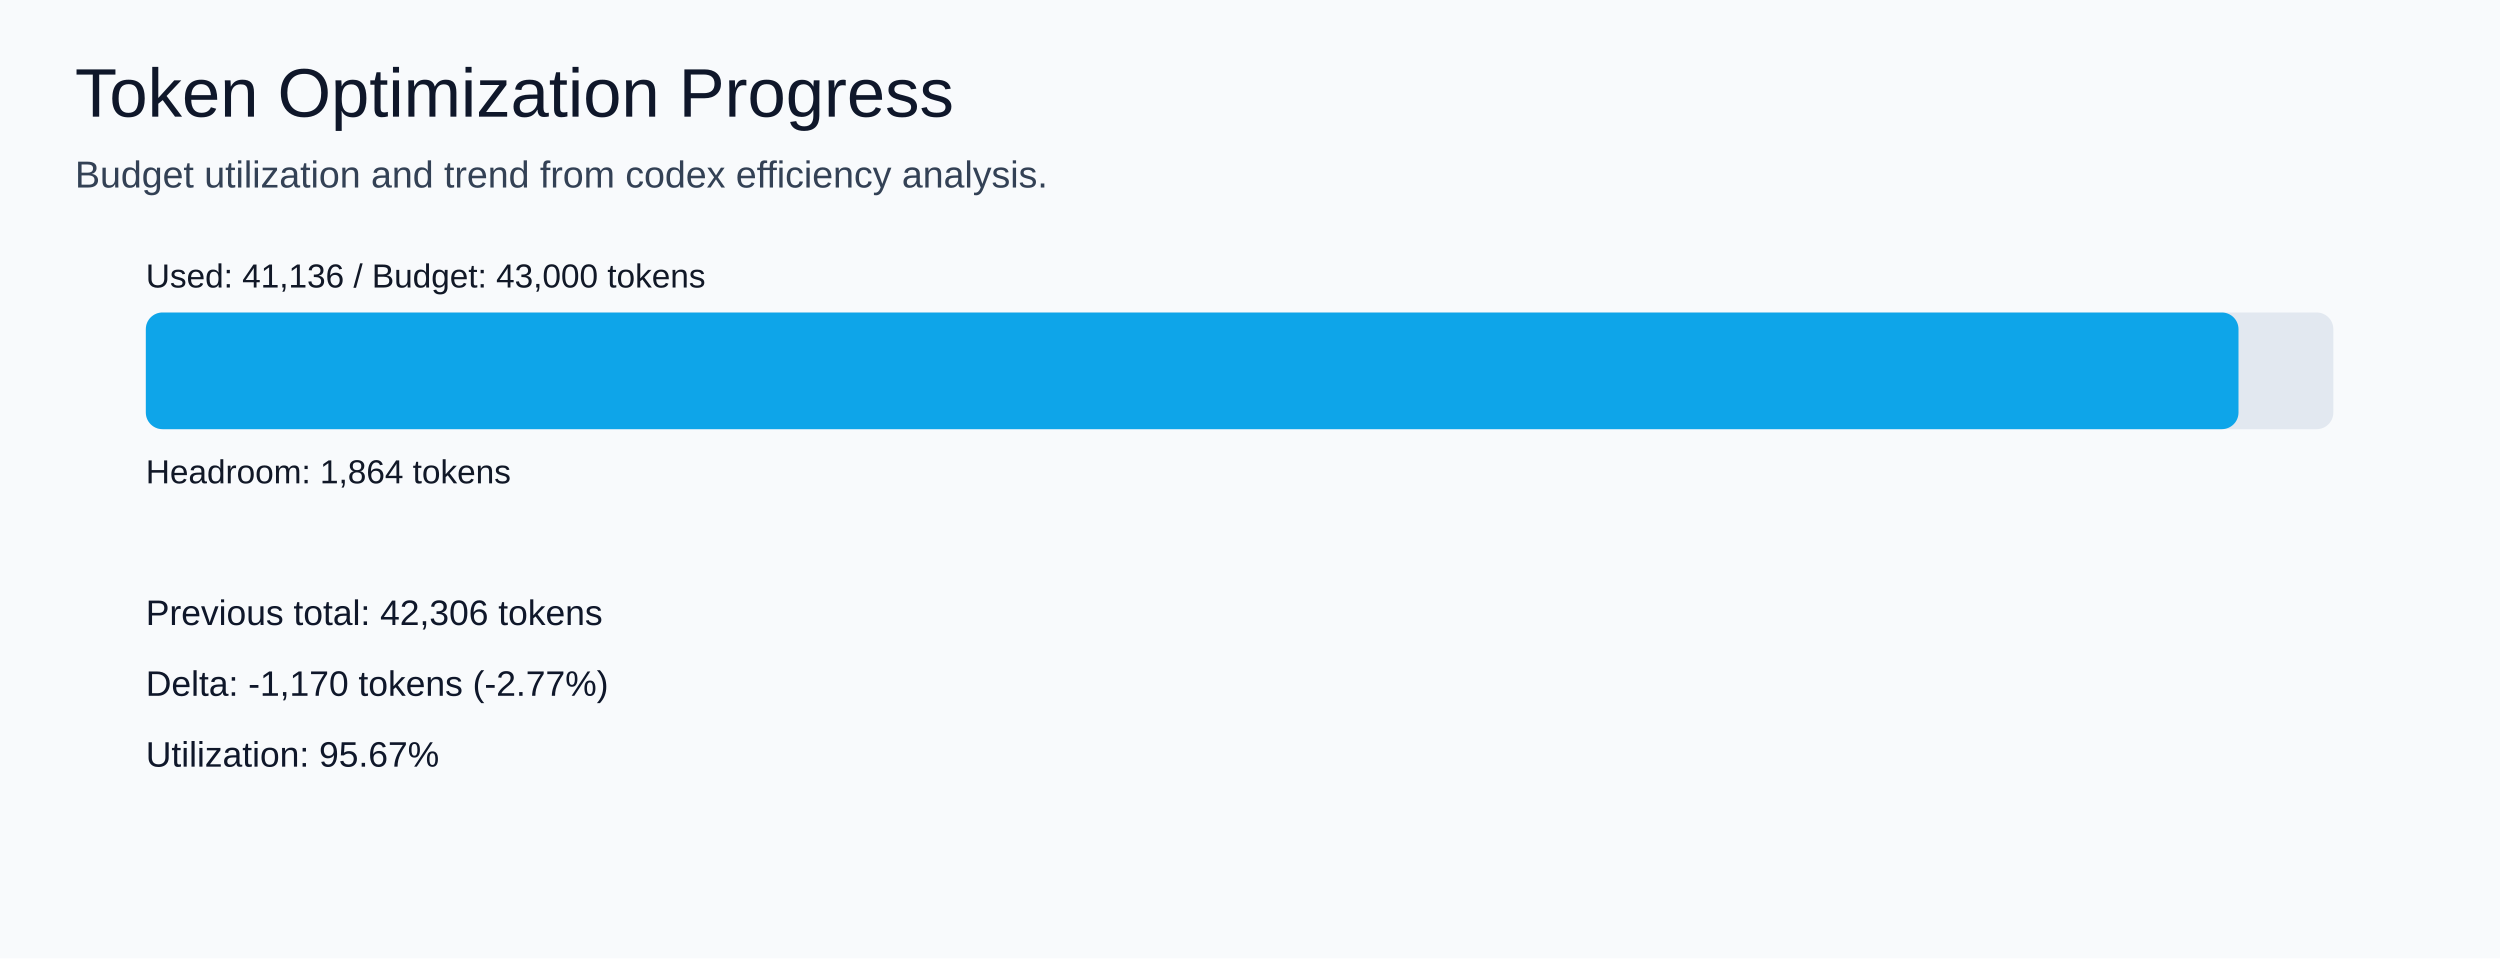
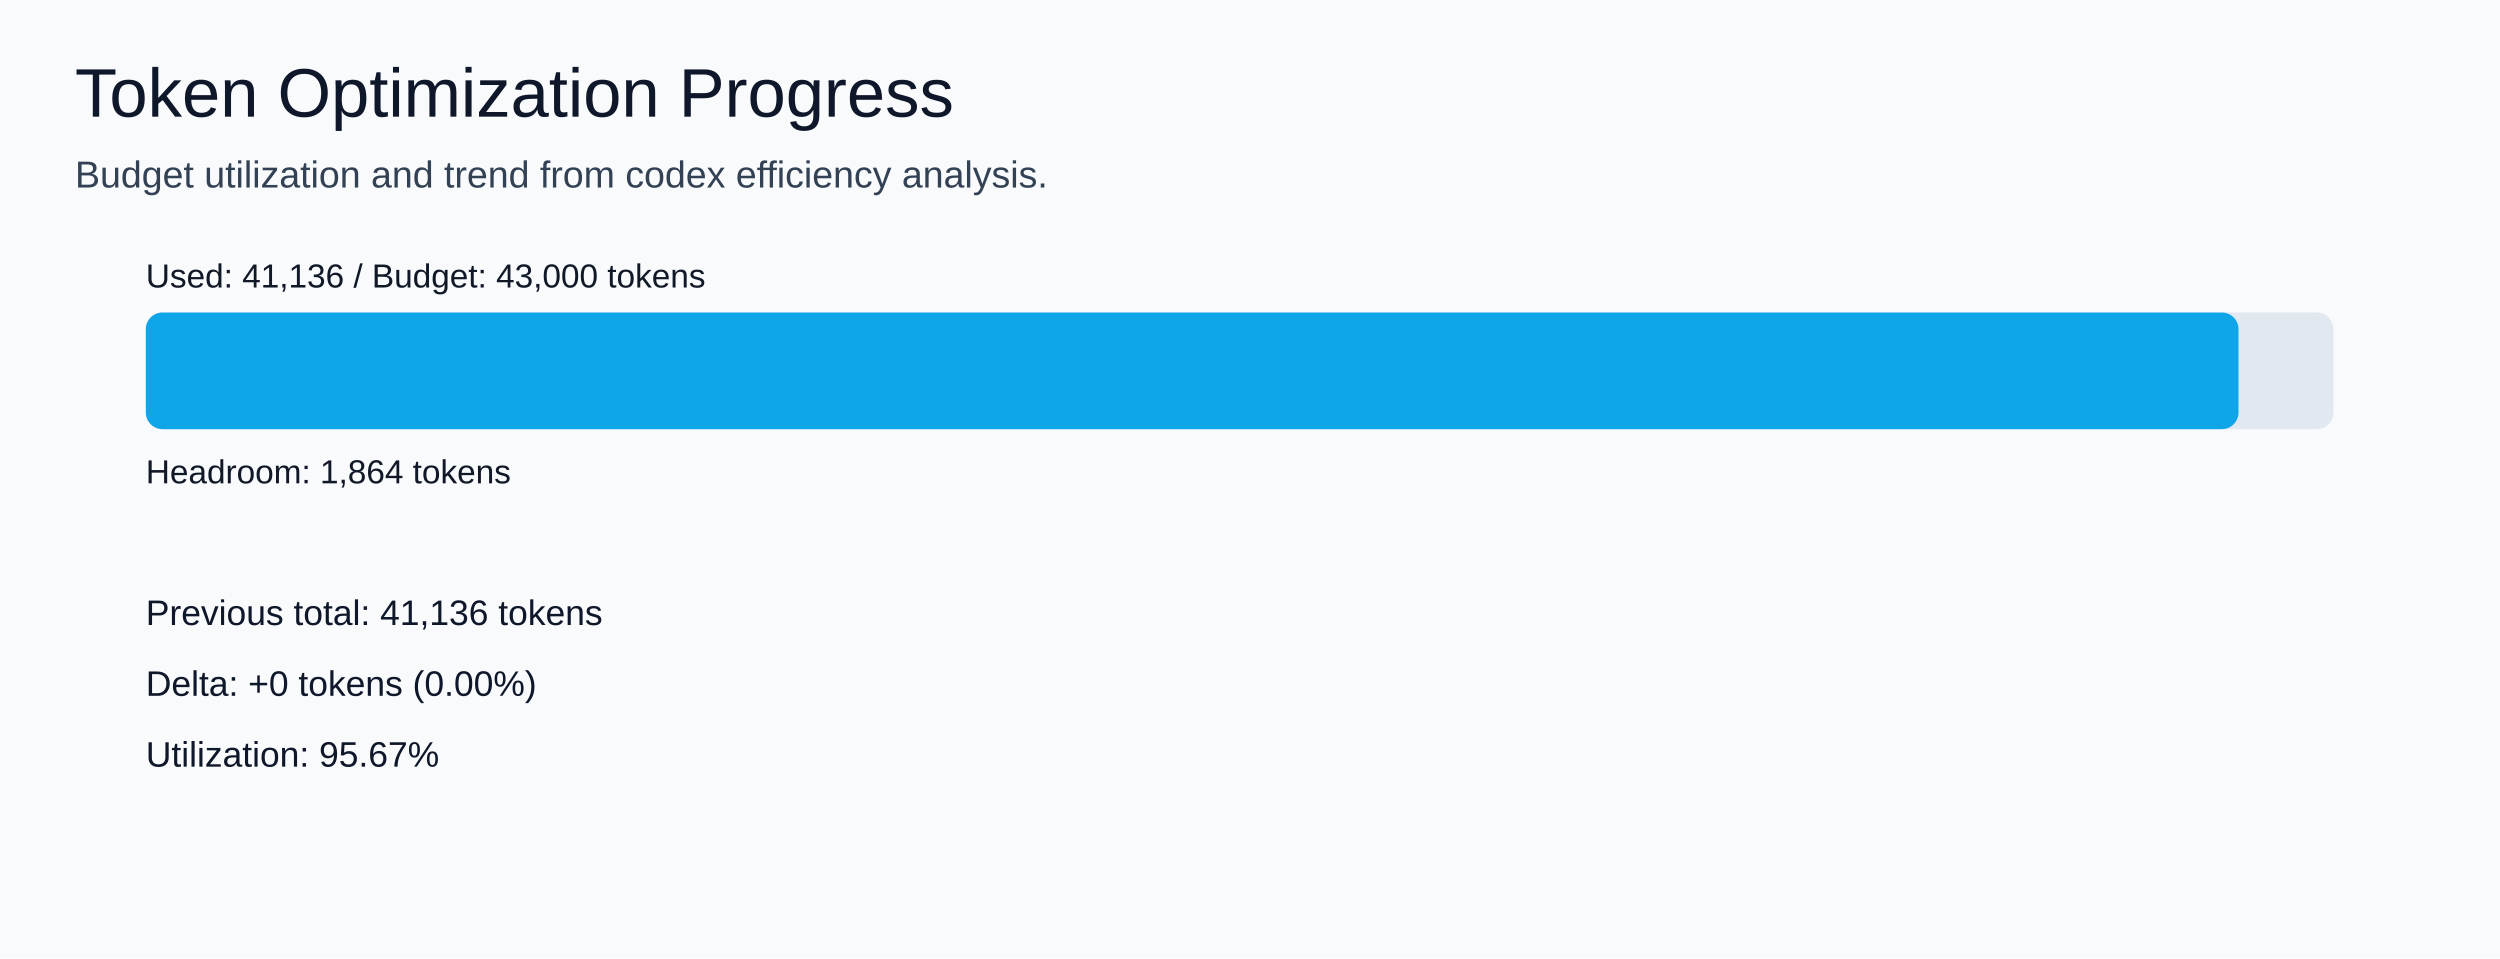
<svg xmlns="http://www.w3.org/2000/svg" width="1200" height="460" viewBox="0 0 1200 460" role="img" aria-label="Token optimization progress">
  <rect x="0" y="0" width="1200" height="460" fill="#f8fafc" />
  <text x="36" y="56" font-family="Segoe UI, Arial, sans-serif" font-size="33" fill="#0f172a">Token Optimization Progress</text>
  <text x="36" y="90" font-family="Segoe UI, Arial, sans-serif" font-size="18" fill="#334155">Budget utilization and trend from codex efficiency analysis.</text>
  <rect x="70" y="150" width="1050" height="56" fill="#e2e8f0" rx="8" ry="8" />
  <rect x="70" y="150" width="1004.48" height="56" fill="#0ea5e9" rx="8" ry="8" />
  <text x="70" y="138" font-family="Segoe UI, Arial, sans-serif" font-size="16" fill="#111827">Used: 41,136 / Budget: 43,000 tokens</text>
  <text x="70" y="232" font-family="Segoe UI, Arial, sans-serif" font-size="16" fill="#111827">Headroom: 1,864 tokens</text>
-   <text x="70" y="300" font-family="Segoe UI, Arial, sans-serif" font-size="17" fill="#0f172a">Previous total: 42,306 tokens</text>
-   <text x="70" y="334" font-family="Segoe UI, Arial, sans-serif" font-size="17" fill="#0f172a">Delta: -1,170 tokens (-2.77%)</text>
+   <text x="70" y="300" font-family="Segoe UI, Arial, sans-serif" font-size="17" fill="#0f172a">Previous total: 41,136 tokens</text>
+   <text x="70" y="334" font-family="Segoe UI, Arial, sans-serif" font-size="17" fill="#0f172a">Delta: +0 tokens (0.00%)</text>
  <text x="70" y="368" font-family="Segoe UI, Arial, sans-serif" font-size="17" fill="#0f172a">Utilization: 95.67%</text>
</svg>
